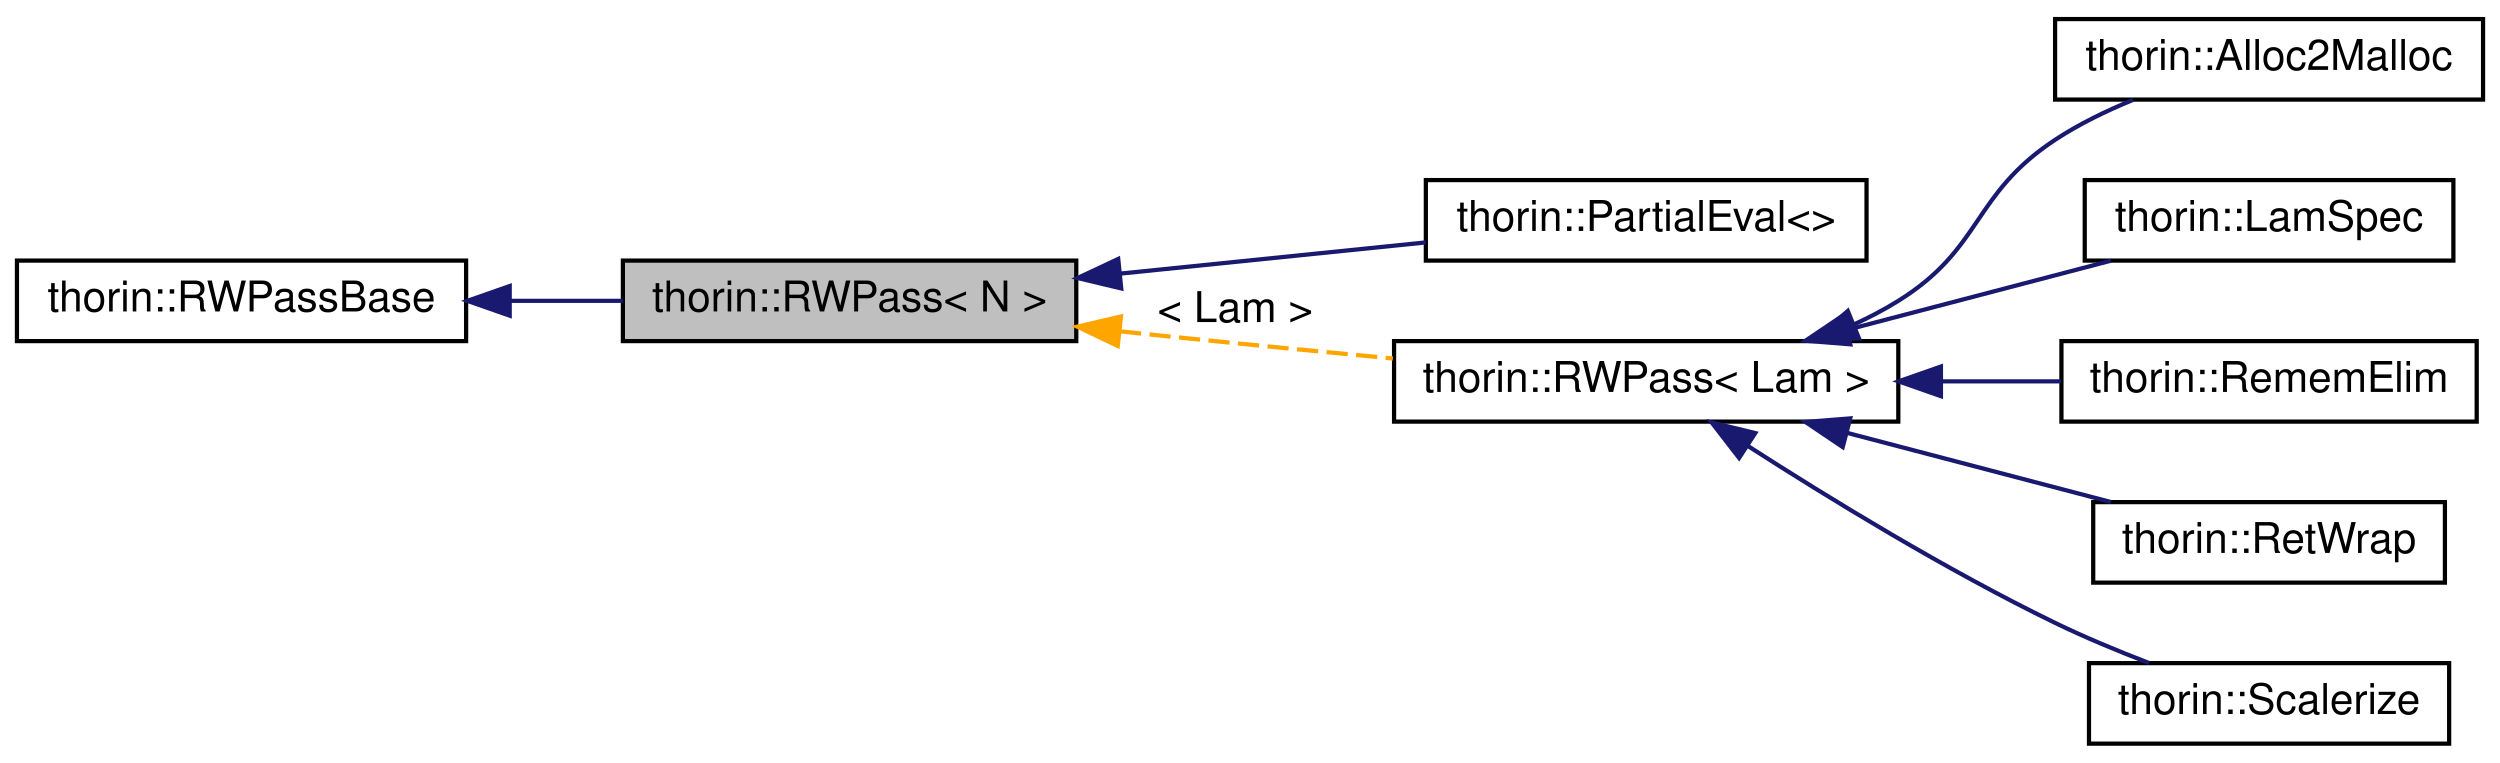
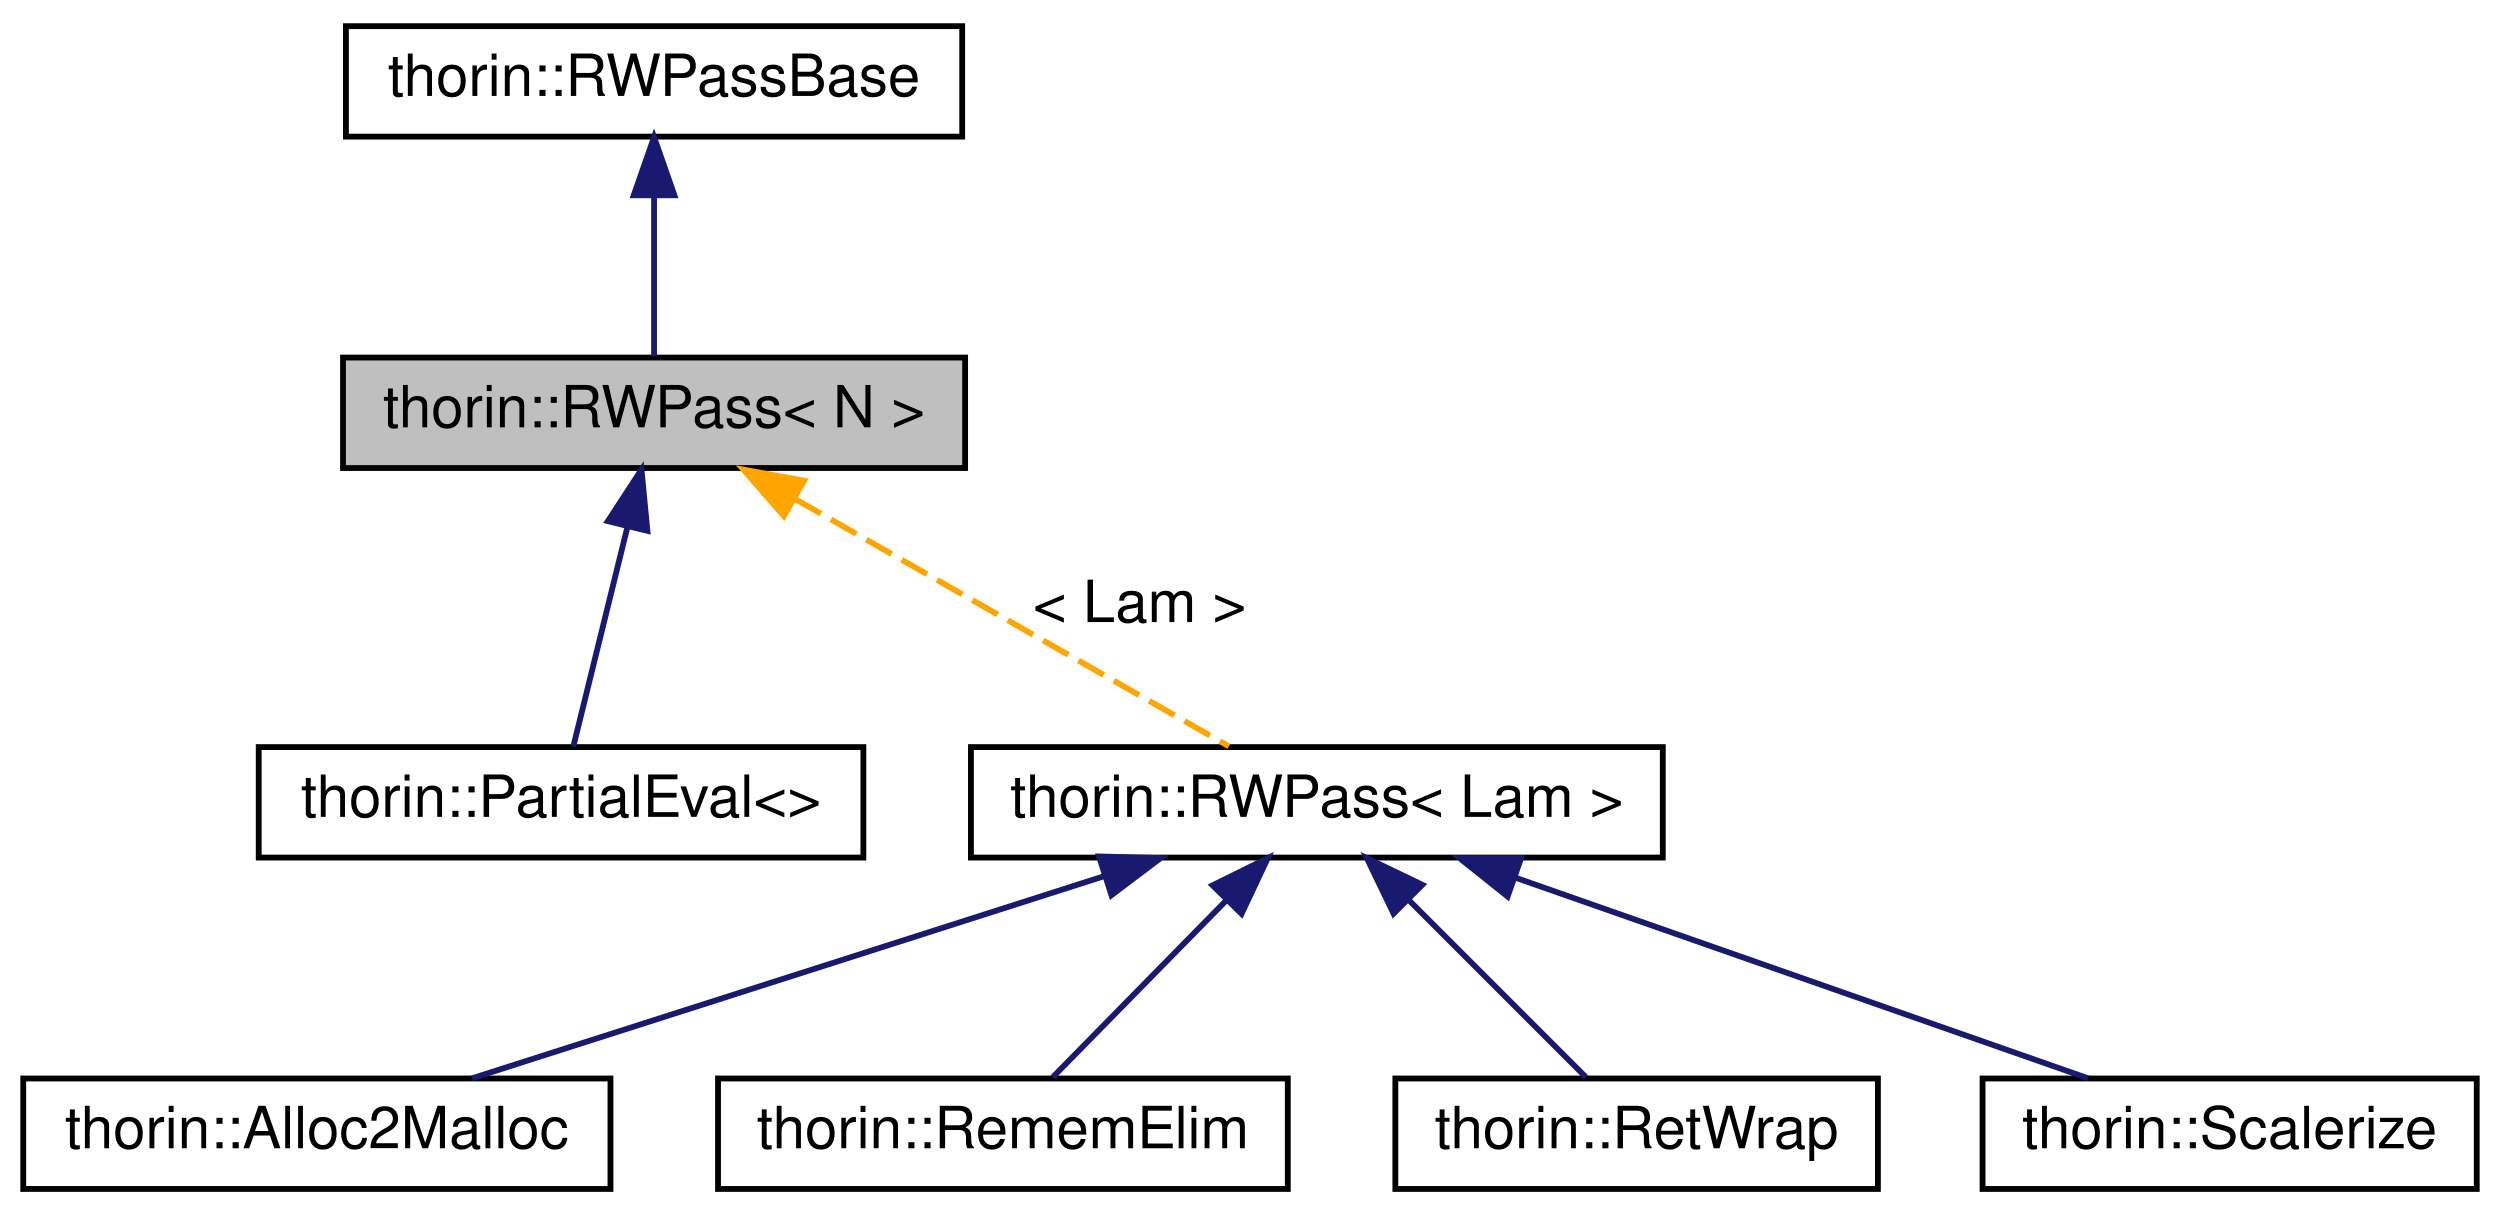
- <svg xmlns="http://www.w3.org/2000/svg" xmlns:xlink="http://www.w3.org/1999/xlink" width="590pt" height="180pt" viewBox="0.00 0.00 590.00 180.00">
-   <g id="graph0" class="graph" transform="scale(1 1) rotate(0) translate(4 176)">
+ <svg xmlns="http://www.w3.org/2000/svg" xmlns:xlink="http://www.w3.org/1999/xlink" width="430pt" height="209pt" viewBox="0.00 0.00 430.00 209.00">
+   <g id="graph0" class="graph" transform="scale(1 1) rotate(0) translate(4 205)">
    <g id="node1" class="node">
      <g id="a_node1">
        <a xlink:title=" ">
-           <polygon fill="#bfbfbf" stroke="black" points="143,-95.5 143,-114.5 250,-114.5 250,-95.5 143,-95.5" />
-           <text text-anchor="middle" x="196.5" y="-102.5" font-family="Helvetica,sans-Serif" font-size="10.00">thorin::RWPass&lt; N &gt;</text>
+           <polygon fill="#bfbfbf" stroke="black" points="55,-124.5 55,-143.5 162,-143.5 162,-124.5 55,-124.5" />
+           <text text-anchor="middle" x="108.5" y="-131.5" font-family="Helvetica,sans-Serif" font-size="10.00">thorin::RWPass&lt; N &gt;</text>
        </a>
      </g>
    </g>
    <g id="node3" class="node">
      <g id="a_node3">
        <a xlink:href="classthorin_1_1PartialEval.html" target="_top" xlink:title=" ">
-           <polygon fill="none" stroke="black" points="332.5,-114.5 332.5,-133.5 436.5,-133.5 436.5,-114.5 332.5,-114.5" />
-           <text text-anchor="middle" x="384.5" y="-121.5" font-family="Helvetica,sans-Serif" font-size="10.00">thorin::PartialEval&lt;&gt;</text>
+           <polygon fill="none" stroke="black" points="40.5,-57.5 40.5,-76.5 144.5,-76.5 144.5,-57.5 40.5,-57.5" />
+           <text text-anchor="middle" x="92.5" y="-64.5" font-family="Helvetica,sans-Serif" font-size="10.00">thorin::PartialEval&lt;&gt;</text>
        </a>
      </g>
    </g>
    <g id="edge2" class="edge">
-       <path fill="none" stroke="midnightblue" d="M260.5,-111.44C283.95,-113.83 310.25,-116.52 332.49,-118.79" />
-       <polygon fill="midnightblue" stroke="midnightblue" points="260.61,-107.93 250.3,-110.39 259.9,-114.89 260.61,-107.93" />
+       <path fill="none" stroke="midnightblue" d="M103.93,-114.41C100.87,-101.99 96.98,-86.22 94.62,-76.63" />
+       <polygon fill="midnightblue" stroke="midnightblue" points="100.55,-115.36 106.34,-124.23 107.35,-113.69 100.55,-115.36" />
    </g>
    <g id="node4" class="node">
      <g id="a_node4">
        <a xlink:href="classthorin_1_1RWPass.html" target="_top" xlink:title=" ">
-           <polygon fill="none" stroke="black" points="325,-76.5 325,-95.5 444,-95.5 444,-76.5 325,-76.5" />
-           <text text-anchor="middle" x="384.5" y="-83.5" font-family="Helvetica,sans-Serif" font-size="10.00">thorin::RWPass&lt; Lam &gt;</text>
+           <polygon fill="none" stroke="black" points="163,-57.5 163,-76.5 282,-76.5 282,-57.5 163,-57.5" />
+           <text text-anchor="middle" x="222.5" y="-64.5" font-family="Helvetica,sans-Serif" font-size="10.00">thorin::RWPass&lt; Lam &gt;</text>
        </a>
      </g>
    </g>
    <g id="edge3" class="edge">
-       <path fill="none" stroke="orange" stroke-dasharray="5,2" d="M260.32,-97.81C262.91,-97.54 265.48,-97.26 268,-97 286.43,-95.08 306.53,-93.12 324.72,-91.39" />
-       <polygon fill="orange" stroke="orange" points="259.79,-94.35 250.23,-98.91 260.55,-101.31 259.79,-94.35" />
-       <text text-anchor="middle" x="287.5" y="-100" font-family="Helvetica,sans-Serif" font-size="10.00"> &lt; Lam &gt;</text>
+       <path fill="none" stroke="orange" stroke-dasharray="5,2" d="M132.85,-119.12C155.44,-106.24 188.34,-87.48 207.37,-76.63" />
+       <polygon fill="orange" stroke="orange" points="130.83,-116.24 123.87,-124.23 134.3,-122.32 130.83,-116.24" />
+       <text text-anchor="middle" x="192" y="-98" font-family="Helvetica,sans-Serif" font-size="10.00"> &lt; Lam &gt;</text>
    </g>
    <g id="node2" class="node">
      <g id="a_node2">
        <a xlink:href="classthorin_1_1RWPassBase.html" target="_top" xlink:title="All Passes that want to be registered in the PassMan must implement this interface.">
-           <polygon fill="none" stroke="black" points="0,-95.5 0,-114.5 106,-114.5 106,-95.5 0,-95.5" />
-           <text text-anchor="middle" x="53" y="-102.5" font-family="Helvetica,sans-Serif" font-size="10.00">thorin::RWPassBase</text>
+           <polygon fill="none" stroke="black" points="55.5,-181.5 55.5,-200.5 161.5,-200.5 161.5,-181.5 55.5,-181.5" />
+           <text text-anchor="middle" x="108.5" y="-188.5" font-family="Helvetica,sans-Serif" font-size="10.00">thorin::RWPassBase</text>
        </a>
      </g>
    </g>
    <g id="edge1" class="edge">
-       <path fill="none" stroke="midnightblue" d="M116.53,-105C125.35,-105 134.35,-105 142.96,-105" />
-       <polygon fill="midnightblue" stroke="midnightblue" points="116.29,-101.5 106.29,-105 116.29,-108.5 116.29,-101.5" />
+       <path fill="none" stroke="midnightblue" d="M108.5,-171.12C108.5,-161.82 108.5,-151.06 108.5,-143.71" />
+       <polygon fill="midnightblue" stroke="midnightblue" points="105,-171.41 108.5,-181.41 112,-171.41 105,-171.41" />
    </g>
    <g id="node5" class="node">
      <g id="a_node5">
        <a xlink:href="classthorin_1_1Alloc2Malloc.html" target="_top" xlink:title=" ">
-           <polygon fill="none" stroke="black" points="481,-152.5 481,-171.5 582,-171.5 582,-152.5 481,-152.5" />
-           <text text-anchor="middle" x="531.5" y="-159.5" font-family="Helvetica,sans-Serif" font-size="10.00">thorin::Alloc2Malloc</text>
+           <polygon fill="none" stroke="black" points="0,-0.5 0,-19.5 101,-19.5 101,-0.5 0,-0.5" />
+           <text text-anchor="middle" x="50.5" y="-7.5" font-family="Helvetica,sans-Serif" font-size="10.00">thorin::Alloc2Malloc</text>
        </a>
      </g>
    </g>
    <g id="edge4" class="edge">
-       <path fill="none" stroke="midnightblue" d="M433.43,-99.39C437.11,-101.07 440.68,-102.93 444,-105 464.02,-117.45 461.32,-130.03 481,-143 486.61,-146.7 493.05,-149.83 499.38,-152.42" />
-       <polygon fill="midnightblue" stroke="midnightblue" points="434.72,-96.14 424.14,-95.6 432.08,-102.62 434.72,-96.14" />
+       <path fill="none" stroke="midnightblue" d="M186,-54.33C153.4,-43.9 106.39,-28.87 77.19,-19.53" />
+       <polygon fill="midnightblue" stroke="midnightblue" points="185.03,-57.69 195.62,-57.41 187.17,-51.03 185.03,-57.69" />
    </g>
    <g id="node6" class="node">
      <g id="a_node6">
-         <a xlink:href="classthorin_1_1LamSpec.html" target="_top" xlink:title=" ">
-           <polygon fill="none" stroke="black" points="488,-114.5 488,-133.5 575,-133.5 575,-114.5 488,-114.5" />
-           <text text-anchor="middle" x="531.5" y="-121.5" font-family="Helvetica,sans-Serif" font-size="10.00">thorin::LamSpec</text>
+         <a xlink:href="classthorin_1_1RememElim.html" target="_top" xlink:title=" ">
+           <polygon fill="none" stroke="black" points="119.5,-0.5 119.5,-19.5 217.5,-19.5 217.5,-0.5 119.5,-0.5" />
+           <text text-anchor="middle" x="168.5" y="-7.5" font-family="Helvetica,sans-Serif" font-size="10.00">thorin::RememElim</text>
        </a>
      </g>
    </g>
    <g id="edge5" class="edge">
-       <path fill="none" stroke="midnightblue" d="M431.99,-98.18C452.12,-103.46 475.34,-109.54 494.17,-114.48" />
-       <polygon fill="midnightblue" stroke="midnightblue" points="432.65,-94.74 422.09,-95.59 430.88,-101.51 432.65,-94.74" />
+       <path fill="none" stroke="midnightblue" d="M206.91,-50.12C197.19,-40.22 185.06,-27.86 177.06,-19.71" />
+       <polygon fill="midnightblue" stroke="midnightblue" points="204.56,-52.72 214.06,-57.41 209.55,-47.82 204.56,-52.72" />
    </g>
    <g id="node7" class="node">
      <g id="a_node7">
-         <a xlink:href="classthorin_1_1RememElim.html" target="_top" xlink:title=" ">
-           <polygon fill="none" stroke="black" points="482.5,-76.5 482.5,-95.5 580.5,-95.5 580.5,-76.5 482.5,-76.5" />
-           <text text-anchor="middle" x="531.5" y="-83.5" font-family="Helvetica,sans-Serif" font-size="10.00">thorin::RememElim</text>
+         <a xlink:href="classthorin_1_1RetWrap.html" target="_top" xlink:title=" ">
+           <polygon fill="none" stroke="black" points="236,-0.5 236,-19.5 319,-19.5 319,-0.5 236,-0.5" />
+           <text text-anchor="middle" x="277.5" y="-7.5" font-family="Helvetica,sans-Serif" font-size="10.00">thorin::RetWrap</text>
        </a>
      </g>
    </g>
    <g id="edge6" class="edge">
-       <path fill="none" stroke="midnightblue" d="M454.3,-86C463.8,-86 473.38,-86 482.39,-86" />
-       <polygon fill="midnightblue" stroke="midnightblue" points="454.06,-82.5 444.06,-86 454.06,-89.5 454.06,-82.5" />
+       <path fill="none" stroke="midnightblue" d="M238.38,-50.12C248.28,-40.22 260.64,-27.86 268.79,-19.71" />
+       <polygon fill="midnightblue" stroke="midnightblue" points="235.69,-47.86 231.09,-57.41 240.64,-52.81 235.69,-47.86" />
    </g>
    <g id="node8" class="node">
      <g id="a_node8">
-         <a xlink:href="classthorin_1_1RetWrap.html" target="_top" xlink:title=" ">
-           <polygon fill="none" stroke="black" points="490,-38.5 490,-57.5 573,-57.5 573,-38.5 490,-38.5" />
-           <text text-anchor="middle" x="531.5" y="-45.5" font-family="Helvetica,sans-Serif" font-size="10.00">thorin::RetWrap</text>
+         <a xlink:href="classthorin_1_1Scalerize.html" target="_top" xlink:title="Perform Scalarization (= Argument simplification), i.e.">
+           <polygon fill="none" stroke="black" points="337,-0.5 337,-19.5 422,-19.5 422,-0.5 337,-0.5" />
+           <text text-anchor="middle" x="379.5" y="-7.5" font-family="Helvetica,sans-Serif" font-size="10.00">thorin::Scalerize</text>
        </a>
      </g>
    </g>
    <g id="edge7" class="edge">
-       <path fill="none" stroke="midnightblue" d="M431.99,-73.82C452.12,-68.54 475.34,-62.46 494.17,-57.52" />
-       <polygon fill="midnightblue" stroke="midnightblue" points="430.88,-70.49 422.09,-76.41 432.65,-77.26 430.88,-70.49" />
-     </g>
-     <g id="node9" class="node">
-       <g id="a_node9">
-         <a xlink:href="classthorin_1_1Scalerize.html" target="_top" xlink:title="Perform Scalarization (= Argument simplification), i.e.">
-           <polygon fill="none" stroke="black" points="489,-0.5 489,-19.5 574,-19.5 574,-0.5 489,-0.5" />
-           <text text-anchor="middle" x="531.5" y="-7.5" font-family="Helvetica,sans-Serif" font-size="10.00">thorin::Scalerize</text>
-         </a>
-       </g>
-     </g>
-     <g id="edge8" class="edge">
-       <path fill="none" stroke="midnightblue" d="M408.5,-70.75C427.46,-58.55 455.33,-41.47 481,-29 488.04,-25.58 495.86,-22.34 503.17,-19.53" />
-       <polygon fill="midnightblue" stroke="midnightblue" points="406.43,-67.92 399.95,-76.3 410.24,-73.79 406.43,-67.92" />
+       <path fill="none" stroke="midnightblue" d="M256.59,-54.06C286.32,-43.64 328.71,-28.79 355.14,-19.53" />
+       <polygon fill="midnightblue" stroke="midnightblue" points="255.31,-50.8 247.03,-57.41 257.63,-57.4 255.31,-50.8" />
    </g>
  </g>
</svg>
